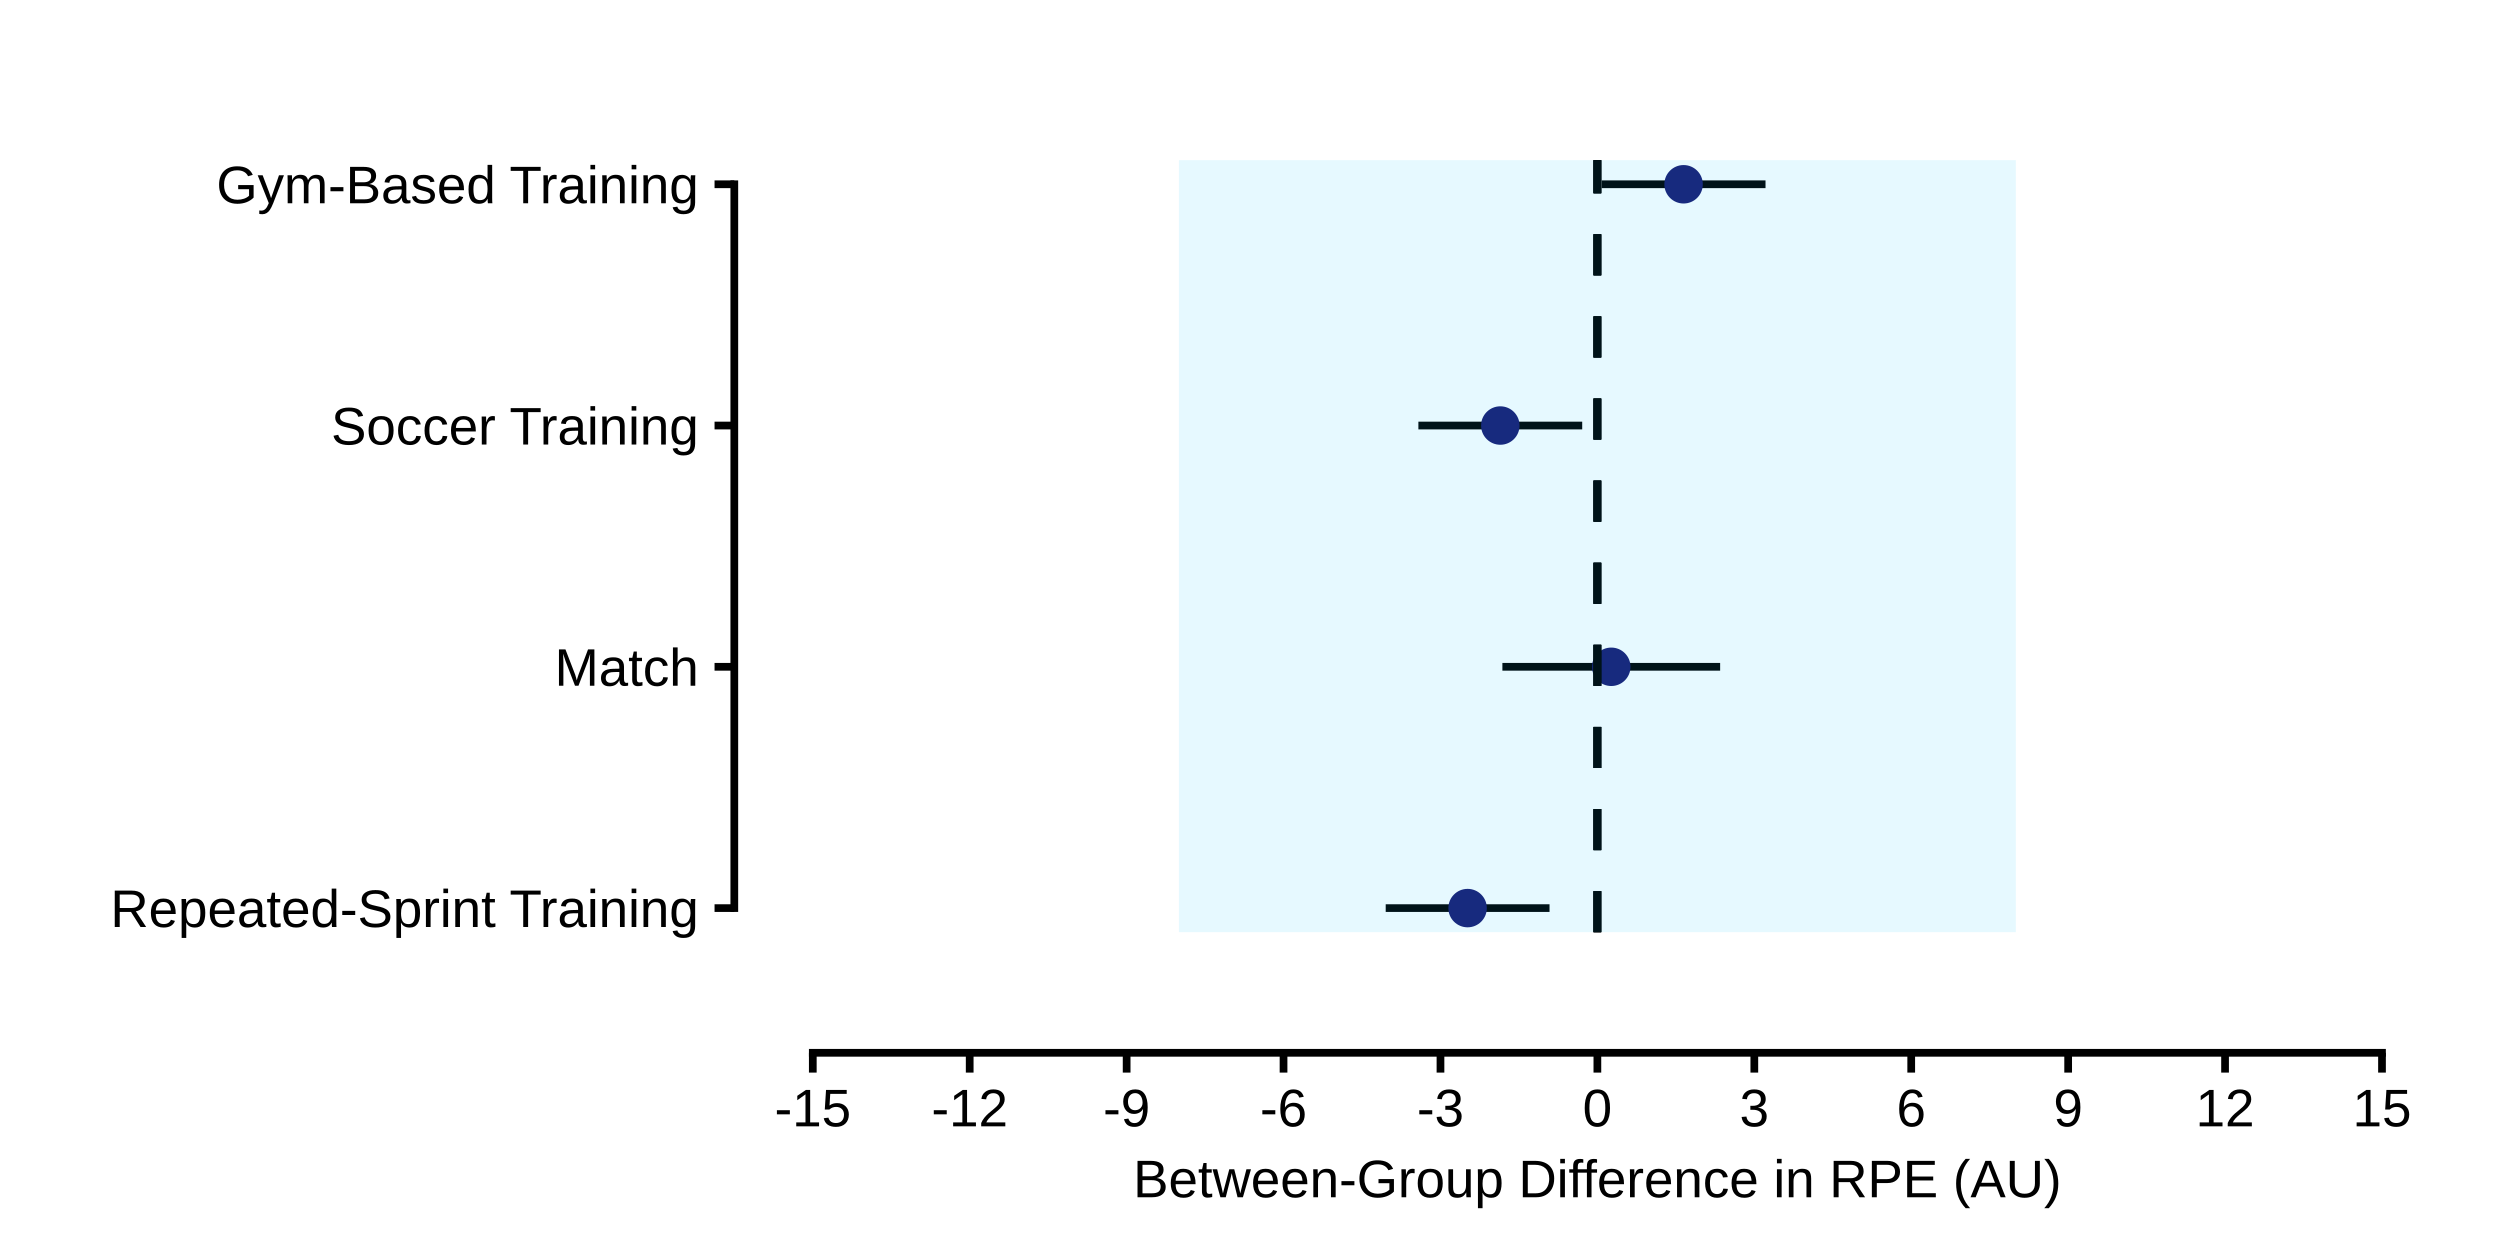
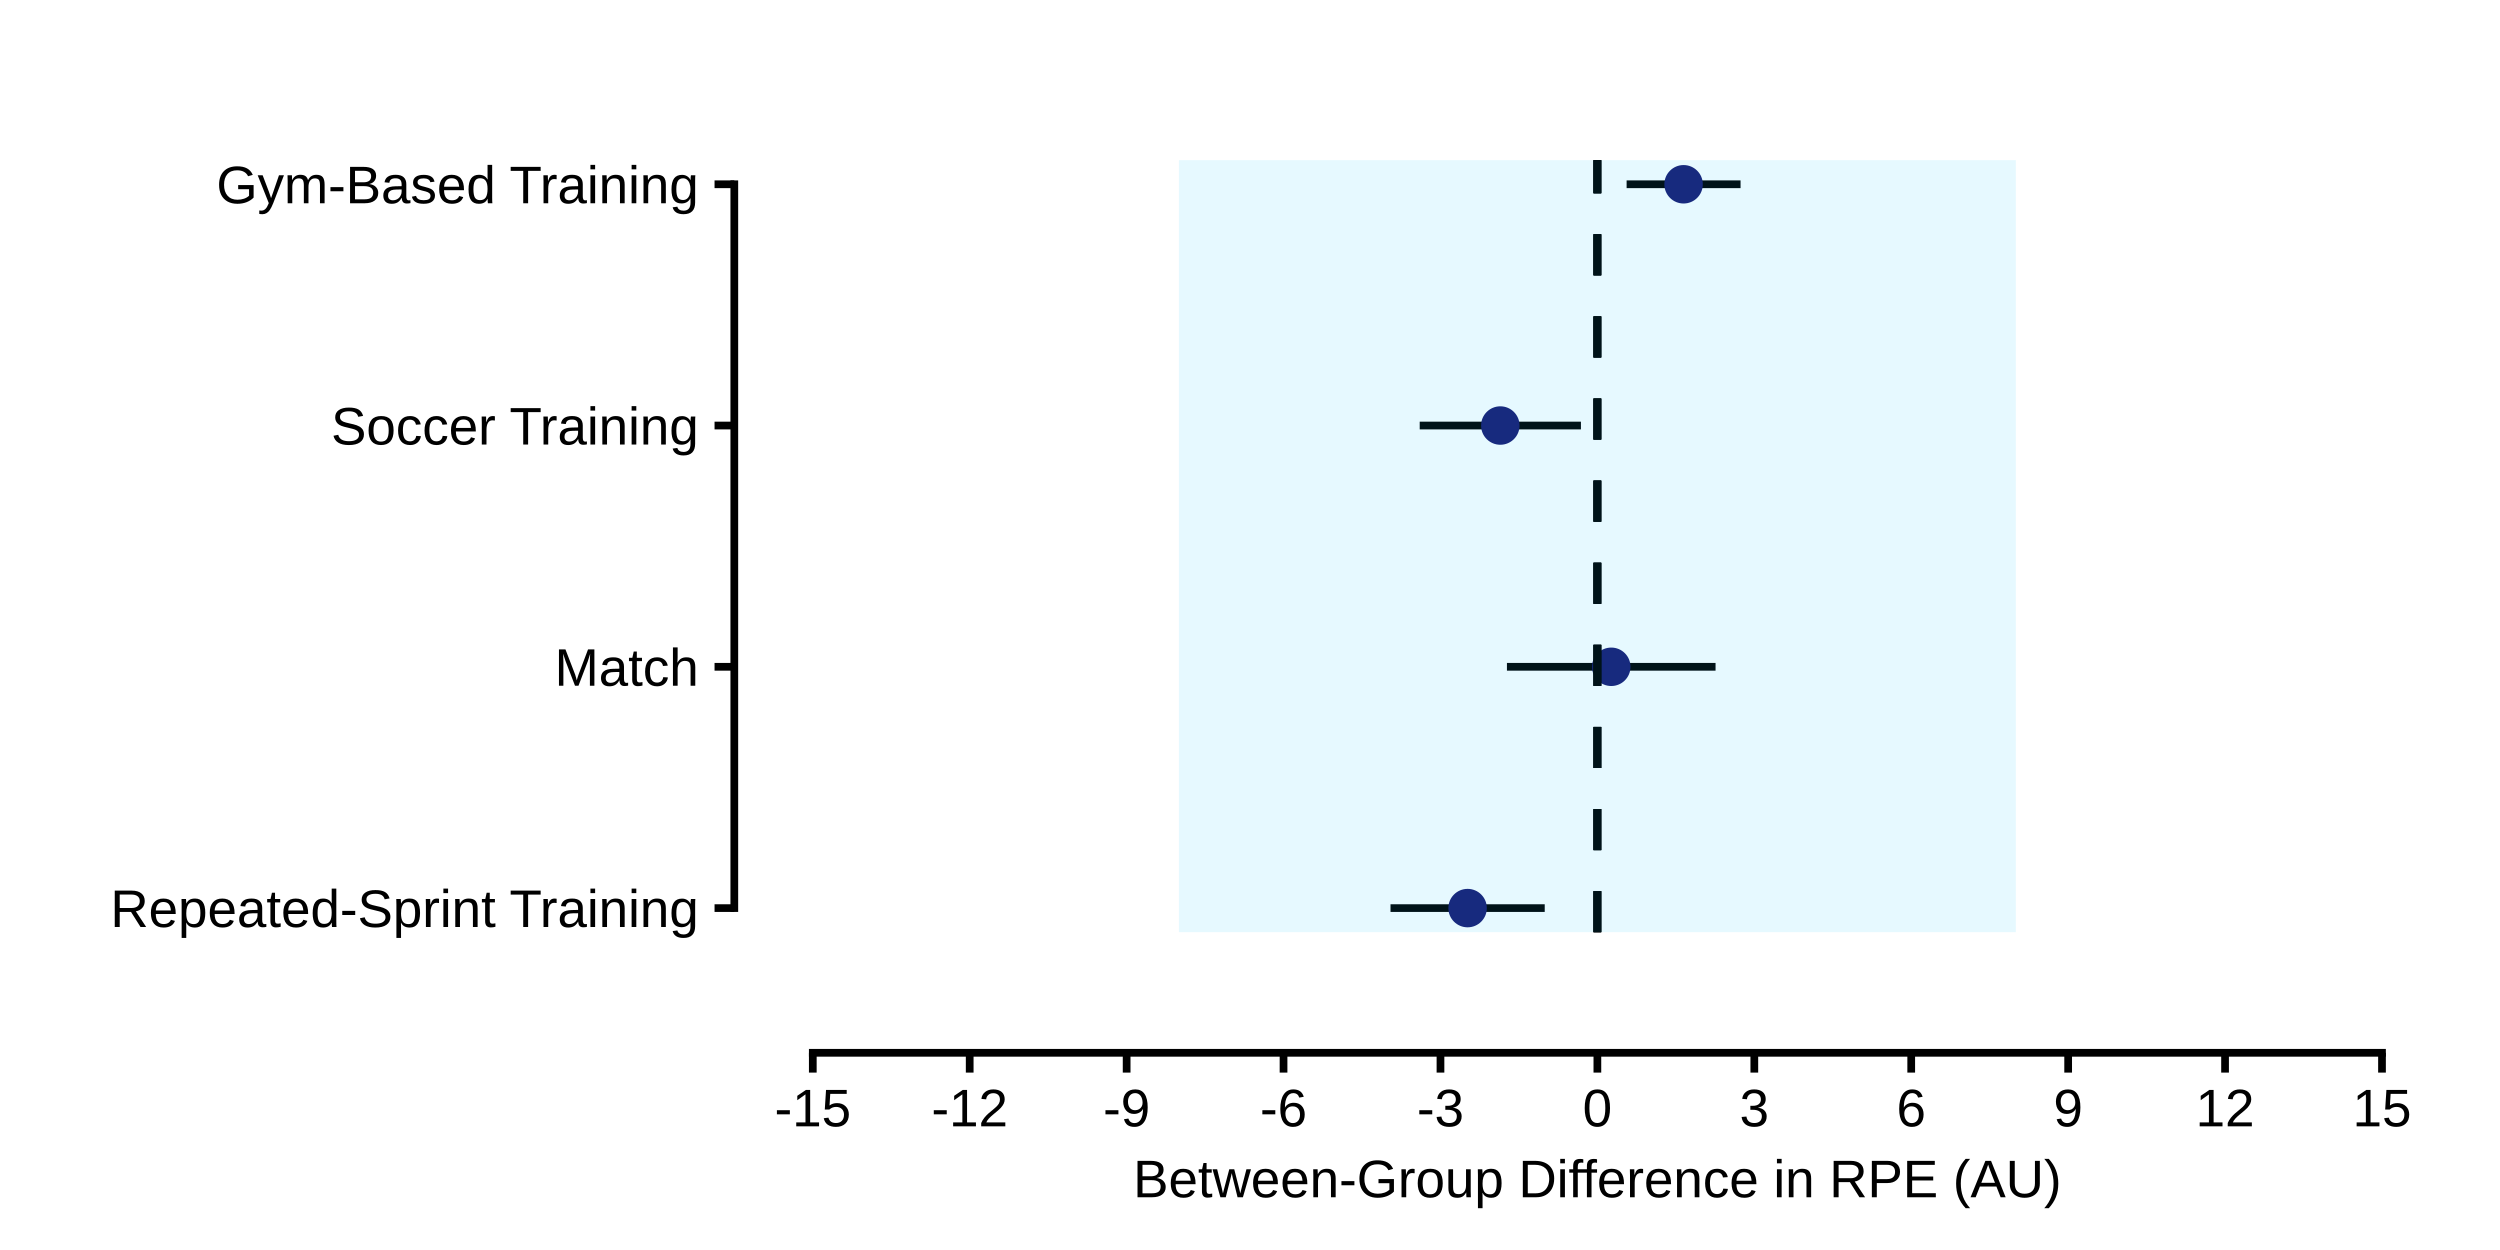
<svg xmlns="http://www.w3.org/2000/svg" width="566.93pt" height="283.46pt" viewBox="0 0 566.93 283.46">
  <g class="svglite">
    <defs>
      <style type="text/css">
    .svglite line, .svglite polyline, .svglite polygon, .svglite path, .svglite rect, .svglite circle {
      fill: none;
      stroke: #000000;
      stroke-linecap: round;
      stroke-linejoin: round;
      stroke-miterlimit: 10.00;
    }
    .svglite text {
      white-space: pre;
    }
    .svglite g.glyphgroup path {
      fill: inherit;
      stroke: none;
    }
  </style>
    </defs>
    <rect width="100%" height="100%" style="stroke: none; fill: #FFFFFF;" />
    <defs>
      <clipPath id="cpMC4wMHw1NjYuOTN8MC4wMHwyODMuNDY=">
        <rect x="0.00" y="0.00" width="566.93" height="283.46" />
      </clipPath>
    </defs>
    <g clip-path="url(#cpMC4wMHw1NjYuOTN8MC4wMHwyODMuNDY=)">
      <rect x="0.00" y="0.00" width="566.93" height="283.46" style="stroke-width: 1.75; stroke: #FFFFFF; fill: #FFFFFF;" />
    </g>
    <defs>
      <clipPath id="cpMTY2LjUyfDU1Ny45Nnw4Ljk3fDIzOC43NQ==">
        <rect x="166.52" y="8.97" width="391.44" height="229.79" />
      </clipPath>
    </defs>
    <g clip-path="url(#cpMTY2LjUyfDU1Ny45Nnw4Ljk3fDIzOC43NQ==)">
      <rect x="166.52" y="8.97" width="391.44" height="229.79" style="stroke-width: 1.75; stroke: none; fill: #FFFFFF;" />
-       <polyline points="351.39,205.93 351.39,205.93 " style="stroke-width: 1.75; stroke-linecap: butt;" />
-       <polyline points="351.39,205.93 314.24,205.93 " style="stroke-width: 1.75; stroke-linecap: butt;" />
-       <polyline points="314.24,205.93 314.24,205.93 " style="stroke-width: 1.75; stroke-linecap: butt;" />
-       <polyline points="390.08,151.21 390.08,151.21 " style="stroke-width: 1.75; stroke-linecap: butt;" />
-       <polyline points="390.08,151.21 340.70,151.21 " style="stroke-width: 1.75; stroke-linecap: butt;" />
-       <polyline points="340.70,151.21 340.70,151.21 " style="stroke-width: 1.75; stroke-linecap: butt;" />
-       <polyline points="358.80,96.50 358.80,96.50 " style="stroke-width: 1.75; stroke-linecap: butt;" />
-       <polyline points="358.80,96.50 321.65,96.50 " style="stroke-width: 1.75; stroke-linecap: butt;" />
-       <polyline points="321.65,96.50 321.65,96.50 " style="stroke-width: 1.75; stroke-linecap: butt;" />
-       <polyline points="400.37,41.79 400.37,41.79 " style="stroke-width: 1.75; stroke-linecap: butt;" />
-       <polyline points="400.37,41.79 363.22,41.79 " style="stroke-width: 1.75; stroke-linecap: butt;" />
-       <polyline points="363.22,41.79 363.22,41.79 " style="stroke-width: 1.75; stroke-linecap: butt;" />
+       <polyline points="350.30,205.93 350.30,205.93 " style="stroke-width: 1.75; stroke-linecap: butt;" />
+       <polyline points="350.30,205.93 315.33,205.93 " style="stroke-width: 1.75; stroke-linecap: butt;" />
+       <polyline points="315.33,205.93 315.33,205.93 " style="stroke-width: 1.75; stroke-linecap: butt;" />
+       <polyline points="389.04,151.21 389.04,151.21 " style="stroke-width: 1.75; stroke-linecap: butt;" />
+       <polyline points="389.04,151.21 341.73,151.21 " style="stroke-width: 1.75; stroke-linecap: butt;" />
+       <polyline points="341.73,151.21 341.73,151.21 " style="stroke-width: 1.75; stroke-linecap: butt;" />
+       <polyline points="358.51,96.50 358.51,96.50 " style="stroke-width: 1.75; stroke-linecap: butt;" />
+       <polyline points="358.51,96.50 321.95,96.50 " style="stroke-width: 1.75; stroke-linecap: butt;" />
+       <polyline points="321.95,96.50 321.95,96.50 " style="stroke-width: 1.75; stroke-linecap: butt;" />
+       <polyline points="394.71,41.79 394.71,41.79 " style="stroke-width: 1.75; stroke-linecap: butt;" />
+       <polyline points="394.71,41.79 368.87,41.79 " style="stroke-width: 1.75; stroke-linecap: butt;" />
+       <polyline points="368.87,41.79 368.87,41.79 " style="stroke-width: 1.75; stroke-linecap: butt;" />
      <circle cx="332.81" cy="205.93" r="3.78" style="stroke-width: 1.16; stroke: #191970; fill: #191970;" />
      <circle cx="365.39" cy="151.21" r="3.78" style="stroke-width: 1.16; stroke: #191970; fill: #191970;" />
      <circle cx="340.23" cy="96.50" r="3.78" style="stroke-width: 1.16; stroke: #191970; fill: #191970;" />
      <circle cx="381.79" cy="41.79" r="3.78" style="stroke-width: 1.16; stroke: #191970; fill: #191970;" />
      <line x1="362.24" y1="211.40" x2="362.24" y2="36.32" style="stroke-width: 1.75; stroke-dasharray: 9.31,9.31; stroke-linecap: butt;" />
      <line x1="362.24" y1="211.40" x2="362.24" y2="36.32" style="stroke-width: 1.75; stroke-dasharray: 9.31,9.31; stroke-linecap: butt;" />
      <line x1="362.24" y1="211.40" x2="362.24" y2="36.32" style="stroke-width: 1.75; stroke-dasharray: 9.31,9.31; stroke-linecap: butt;" />
      <line x1="362.24" y1="211.40" x2="362.24" y2="36.32" style="stroke-width: 1.75; stroke-dasharray: 9.31,9.31; stroke-linecap: butt;" />
      <rect x="267.35" y="36.32" width="189.79" height="175.07" style="stroke-width: 1.75; stroke: none; stroke-linecap: butt; stroke-linejoin: miter; fill: #00BFFF; fill-opacity: 0.10;" />
    </g>
    <g clip-path="url(#cpMC4wMHw1NjYuOTN8MC4wMHwyODMuNDY=)">
      <polyline points="166.52,205.93 166.52,41.79 " style="stroke-width: 1.75; stroke-linecap: square;" />
      <text x="158.45" y="210.22" text-anchor="end" style="font-size: 12.00px; font-family: &quot;Arial&quot;;" textLength="133.41px" lengthAdjust="spacingAndGlyphs">Repeated-Sprint Training</text>
      <text x="158.45" y="155.51" text-anchor="end" style="font-size: 12.00px; font-family: &quot;Arial&quot;;" textLength="32.67px" lengthAdjust="spacingAndGlyphs">Match</text>
      <text x="158.45" y="100.80" text-anchor="end" style="font-size: 12.00px; font-family: &quot;Arial&quot;;" textLength="83.38px" lengthAdjust="spacingAndGlyphs">Soccer Training</text>
      <text x="158.45" y="46.09" text-anchor="end" style="font-size: 12.00px; font-family: &quot;Arial&quot;;" textLength="109.38px" lengthAdjust="spacingAndGlyphs">Gym-Based Training</text>
      <polyline points="162.04,205.93 166.52,205.93 " style="stroke-width: 1.75; stroke-linecap: butt;" />
      <polyline points="162.04,151.21 166.52,151.21 " style="stroke-width: 1.75; stroke-linecap: butt;" />
      <polyline points="162.04,96.50 166.52,96.50 " style="stroke-width: 1.75; stroke-linecap: butt;" />
      <polyline points="162.04,41.79 166.52,41.79 " style="stroke-width: 1.75; stroke-linecap: butt;" />
      <polyline points="184.32,238.75 540.17,238.75 " style="stroke-width: 1.75; stroke-linecap: square;" />
      <polyline points="184.32,243.23 184.32,238.75 " style="stroke-width: 1.75; stroke-linecap: butt;" />
      <polyline points="219.90,243.23 219.90,238.75 " style="stroke-width: 1.75; stroke-linecap: butt;" />
      <polyline points="255.49,243.23 255.49,238.75 " style="stroke-width: 1.75; stroke-linecap: butt;" />
      <polyline points="291.07,243.23 291.07,238.75 " style="stroke-width: 1.75; stroke-linecap: butt;" />
      <polyline points="326.66,243.23 326.66,238.75 " style="stroke-width: 1.75; stroke-linecap: butt;" />
      <polyline points="362.24,243.23 362.24,238.75 " style="stroke-width: 1.75; stroke-linecap: butt;" />
      <polyline points="397.83,243.23 397.83,238.75 " style="stroke-width: 1.75; stroke-linecap: butt;" />
      <polyline points="433.41,243.23 433.41,238.75 " style="stroke-width: 1.75; stroke-linecap: butt;" />
      <polyline points="469.00,243.23 469.00,238.75 " style="stroke-width: 1.75; stroke-linecap: butt;" />
      <polyline points="504.58,243.23 504.58,238.75 " style="stroke-width: 1.75; stroke-linecap: butt;" />
      <polyline points="540.17,243.23 540.17,238.75 " style="stroke-width: 1.75; stroke-linecap: butt;" />
      <text x="184.32" y="255.42" text-anchor="middle" style="font-size: 12.00px; font-family: &quot;Arial&quot;;" textLength="17.34px" lengthAdjust="spacingAndGlyphs">-15</text>
      <text x="219.90" y="255.42" text-anchor="middle" style="font-size: 12.00px; font-family: &quot;Arial&quot;;" textLength="17.34px" lengthAdjust="spacingAndGlyphs">-12</text>
      <text x="255.49" y="255.42" text-anchor="middle" style="font-size: 12.00px; font-family: &quot;Arial&quot;;" textLength="10.67px" lengthAdjust="spacingAndGlyphs">-9</text>
      <text x="291.07" y="255.42" text-anchor="middle" style="font-size: 12.00px; font-family: &quot;Arial&quot;;" textLength="10.67px" lengthAdjust="spacingAndGlyphs">-6</text>
      <text x="326.66" y="255.42" text-anchor="middle" style="font-size: 12.00px; font-family: &quot;Arial&quot;;" textLength="10.67px" lengthAdjust="spacingAndGlyphs">-3</text>
      <text x="362.24" y="255.42" text-anchor="middle" style="font-size: 12.00px; font-family: &quot;Arial&quot;;" textLength="6.67px" lengthAdjust="spacingAndGlyphs">0</text>
      <text x="397.83" y="255.42" text-anchor="middle" style="font-size: 12.00px; font-family: &quot;Arial&quot;;" textLength="6.67px" lengthAdjust="spacingAndGlyphs">3</text>
      <text x="433.41" y="255.42" text-anchor="middle" style="font-size: 12.00px; font-family: &quot;Arial&quot;;" textLength="6.67px" lengthAdjust="spacingAndGlyphs">6</text>
      <text x="469.00" y="255.42" text-anchor="middle" style="font-size: 12.00px; font-family: &quot;Arial&quot;;" textLength="6.67px" lengthAdjust="spacingAndGlyphs">9</text>
      <text x="504.58" y="255.42" text-anchor="middle" style="font-size: 12.00px; font-family: &quot;Arial&quot;;" textLength="13.34px" lengthAdjust="spacingAndGlyphs">12</text>
      <text x="540.17" y="255.42" text-anchor="middle" style="font-size: 12.00px; font-family: &quot;Arial&quot;;" textLength="13.34px" lengthAdjust="spacingAndGlyphs">15</text>
      <text x="362.24" y="271.50" text-anchor="middle" style="font-size: 12.00px; font-family: &quot;Arial&quot;;" textLength="210.50px" lengthAdjust="spacingAndGlyphs">Between-Group Difference in RPE (AU)</text>
    </g>
  </g>
</svg>
